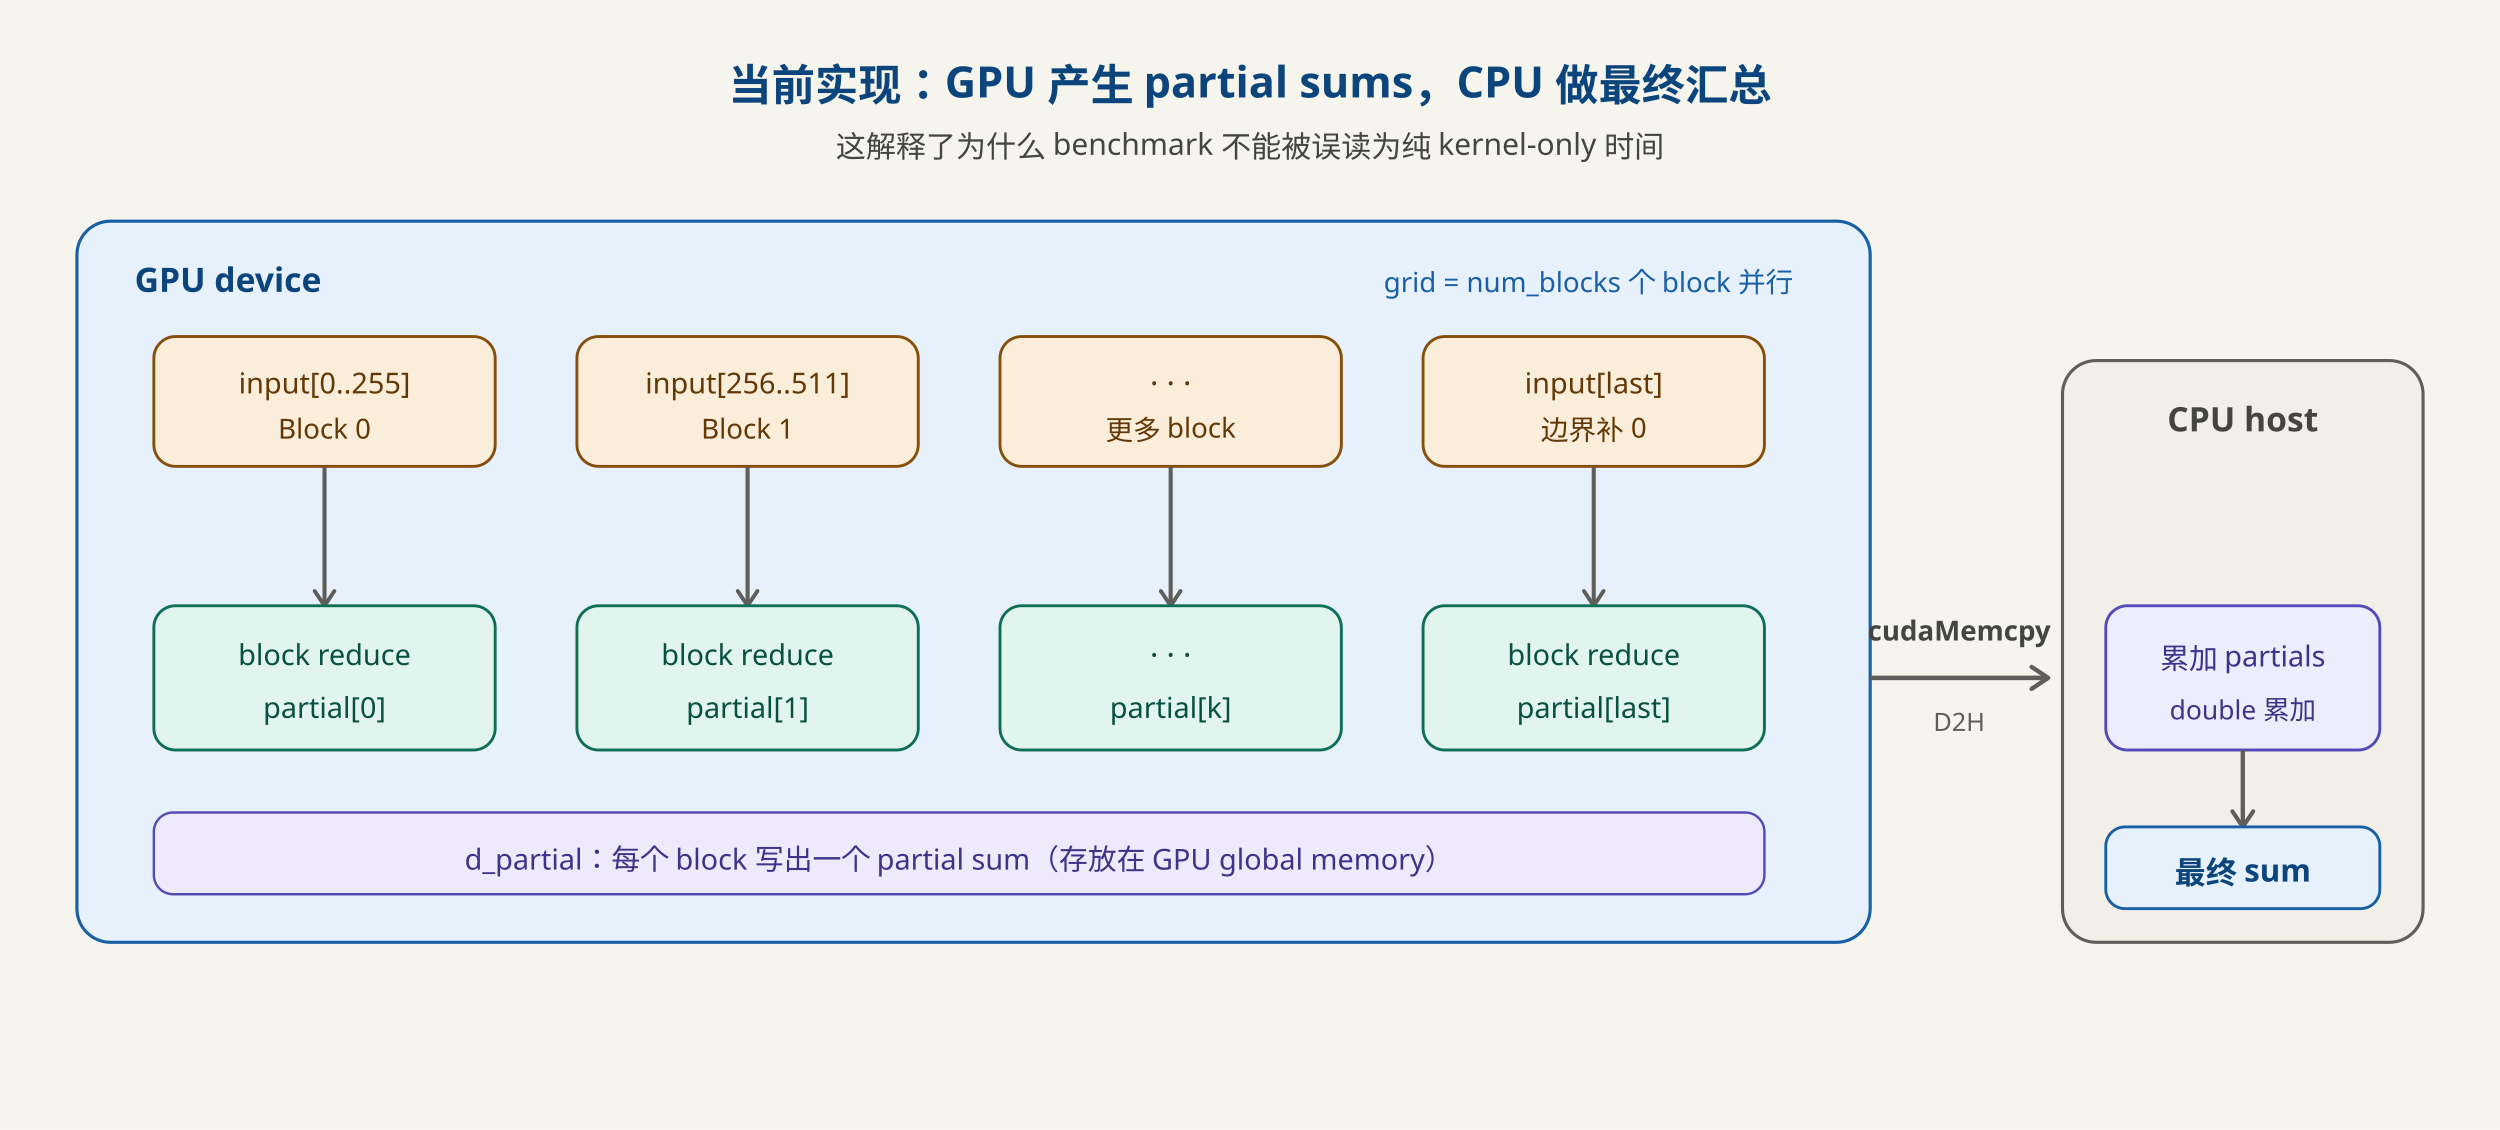
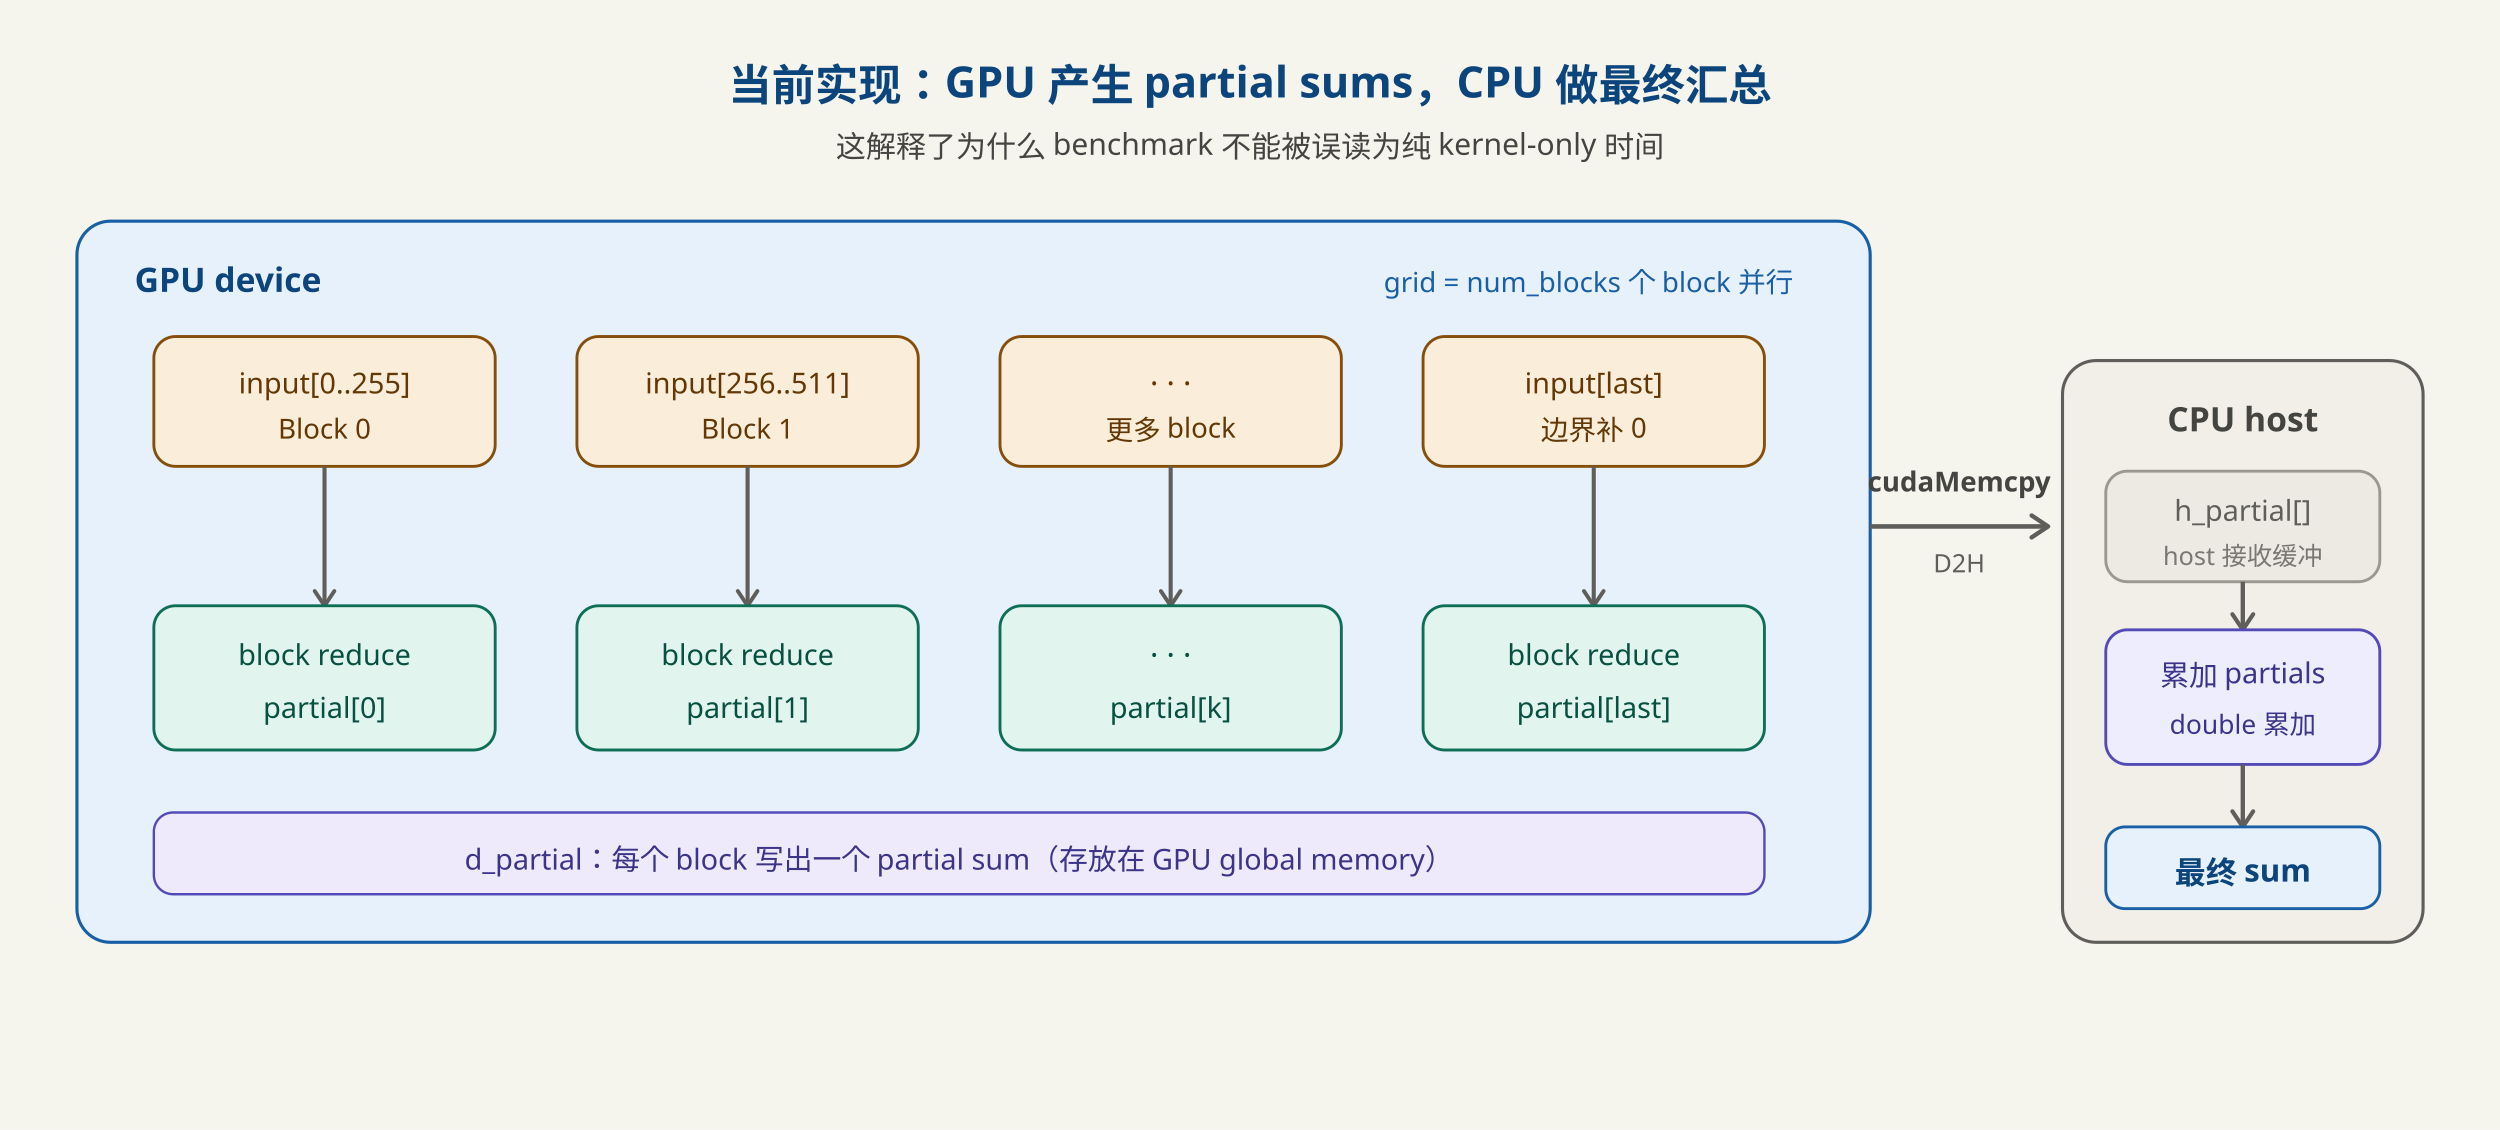
<svg xmlns="http://www.w3.org/2000/svg" viewBox="0 0 1040 470" role="img" aria-labelledby="title desc">
  <rect x="0" y="0" width="1040" height="470" fill="rgb(245, 244, 237)" />
  <defs>
    <marker id="arrow" viewBox="0 0 10 10" refX="8" refY="5" markerWidth="6" markerHeight="6" orient="auto-start-reverse">
      <path d="M2 1L8 5L2 9" fill="none" stroke="context-stroke" stroke-width="1.6" stroke-linecap="round" stroke-linejoin="round" />
    </marker>
  </defs>
  <text x="520" y="34" text-anchor="middle" dominant-baseline="central" font-family="system-ui,sans-serif" font-size="18" font-weight="600" fill="#0C447C">当前实现：GPU 产生 partial sums，CPU 做最终汇总</text>
  <text x="520" y="60" text-anchor="middle" dominant-baseline="central" font-family="system-ui,sans-serif" font-size="12.5" font-weight="400" fill="#444441">这解释了为什么 benchmark 不能被误读为纯 kernel-only 时间</text>
  <rect x="32" y="92" width="746" height="300" rx="14" fill="#E6F1FB" stroke="#185FA5" stroke-width="1.3" />
  <text x="56" y="116" text-anchor="start" dominant-baseline="central" font-family="system-ui,sans-serif" font-size="14" font-weight="600" fill="#0C447C">GPU device</text>
  <text x="746" y="116" text-anchor="end" dominant-baseline="central" font-family="system-ui,sans-serif" font-size="11.5" font-weight="400" fill="#185FA5">grid = num_blocks 个 block 并行</text>
  <rect x="64" y="140" width="142" height="54" rx="9" fill="#FAEEDA" stroke="#854F0B" stroke-width="1.2" />
  <text x="135" y="159" text-anchor="middle" dominant-baseline="central" font-family="system-ui,sans-serif" font-size="12" font-weight="500" fill="#633806">input[0..255]</text>
  <text x="135" y="178" text-anchor="middle" dominant-baseline="central" font-family="system-ui,sans-serif" font-size="11.5" font-weight="400" fill="#633806">Block 0</text>
  <rect x="240" y="140" width="142" height="54" rx="9" fill="#FAEEDA" stroke="#854F0B" stroke-width="1.2" />
  <text x="311" y="159" text-anchor="middle" dominant-baseline="central" font-family="system-ui,sans-serif" font-size="12" font-weight="500" fill="#633806">input[256..511]</text>
  <text x="311" y="178" text-anchor="middle" dominant-baseline="central" font-family="system-ui,sans-serif" font-size="11.5" font-weight="400" fill="#633806">Block 1</text>
  <rect x="416" y="140" width="142" height="54" rx="9" fill="#FAEEDA" stroke="#854F0B" stroke-width="1.2" />
  <text x="487" y="159" text-anchor="middle" dominant-baseline="central" font-family="system-ui,sans-serif" font-size="13" font-weight="500" fill="#633806">· · ·</text>
  <text x="487" y="178" text-anchor="middle" dominant-baseline="central" font-family="system-ui,sans-serif" font-size="11.5" font-weight="400" fill="#633806">更多 block</text>
  <rect x="592" y="140" width="142" height="54" rx="9" fill="#FAEEDA" stroke="#854F0B" stroke-width="1.2" />
  <text x="663" y="159" text-anchor="middle" dominant-baseline="central" font-family="system-ui,sans-serif" font-size="12" font-weight="500" fill="#633806">input[last]</text>
  <text x="663" y="178" text-anchor="middle" dominant-baseline="central" font-family="system-ui,sans-serif" font-size="11.5" font-weight="400" fill="#633806">边界补 0</text>
  <line x1="135" y1="194" x2="135" y2="252" stroke="#5F5E5A" stroke-width="1.7" marker-end="url(#arrow)" />
  <line x1="311" y1="194" x2="311" y2="252" stroke="#5F5E5A" stroke-width="1.7" marker-end="url(#arrow)" />
  <line x1="487" y1="194" x2="487" y2="252" stroke="#5F5E5A" stroke-width="1.7" marker-end="url(#arrow)" />
  <line x1="663" y1="194" x2="663" y2="252" stroke="#5F5E5A" stroke-width="1.7" marker-end="url(#arrow)" />
  <rect x="64" y="252" width="142" height="60" rx="9" fill="#E1F5EE" stroke="#0F6E56" stroke-width="1.2" />
  <text x="135" y="272" text-anchor="middle" dominant-baseline="central" font-family="system-ui,sans-serif" font-size="12" font-weight="500" fill="#085041">block reduce</text>
  <text x="135" y="294" text-anchor="middle" dominant-baseline="central" font-family="system-ui,sans-serif" font-size="12" font-weight="400" fill="#085041">partial[0]</text>
  <rect x="240" y="252" width="142" height="60" rx="9" fill="#E1F5EE" stroke="#0F6E56" stroke-width="1.2" />
  <text x="311" y="272" text-anchor="middle" dominant-baseline="central" font-family="system-ui,sans-serif" font-size="12" font-weight="500" fill="#085041">block reduce</text>
  <text x="311" y="294" text-anchor="middle" dominant-baseline="central" font-family="system-ui,sans-serif" font-size="12" font-weight="400" fill="#085041">partial[1]</text>
  <rect x="416" y="252" width="142" height="60" rx="9" fill="#E1F5EE" stroke="#0F6E56" stroke-width="1.2" />
  <text x="487" y="272" text-anchor="middle" dominant-baseline="central" font-family="system-ui,sans-serif" font-size="13" font-weight="500" fill="#085041">· · ·</text>
  <text x="487" y="294" text-anchor="middle" dominant-baseline="central" font-family="system-ui,sans-serif" font-size="12" font-weight="400" fill="#085041">partial[k]</text>
  <rect x="592" y="252" width="142" height="60" rx="9" fill="#E1F5EE" stroke="#0F6E56" stroke-width="1.2" />
  <text x="663" y="272" text-anchor="middle" dominant-baseline="central" font-family="system-ui,sans-serif" font-size="12" font-weight="500" fill="#085041">block reduce</text>
  <text x="663" y="294" text-anchor="middle" dominant-baseline="central" font-family="system-ui,sans-serif" font-size="12" font-weight="400" fill="#085041">partial[last]</text>
  <rect x="64" y="338" width="670" height="34" rx="8" fill="#EFEAFB" stroke="#534AB7" stroke-width="1" />
  <text x="399" y="356" text-anchor="middle" dominant-baseline="central" font-family="system-ui,sans-serif" font-size="12" font-weight="400" fill="#3C3489">d_partial：每个 block 写出一个 partial sum（存放在 GPU global memory）</text>
-   <line x1="778" y1="282" x2="852" y2="282" stroke="#5F5E5A" stroke-width="1.9" marker-end="url(#arrow)" />
-   <text x="815" y="262" text-anchor="middle" dominant-baseline="central" font-family="system-ui,sans-serif" font-size="11.5" font-weight="600" fill="#444441">cudaMemcpy</text>
-   <text x="815" y="300" text-anchor="middle" dominant-baseline="central" font-family="system-ui,sans-serif" font-size="10.5" font-weight="400" fill="#5F5E5A">D2H</text>
+   <line x1="778" y1="219" x2="852" y2="219" stroke="#5F5E5A" stroke-width="1.9" marker-end="url(#arrow)" />
+   <text x="815" y="200" text-anchor="middle" dominant-baseline="central" font-family="system-ui,sans-serif" font-size="11.5" font-weight="600" fill="#444441">cudaMemcpy</text>
+   <text x="815" y="234" text-anchor="middle" dominant-baseline="central" font-family="system-ui,sans-serif" font-size="10.5" font-weight="400" fill="#5F5E5A">D2H</text>
  <rect x="858" y="150" width="150" height="242" rx="14" fill="#F1EFE8" stroke="#5F5E5A" stroke-width="1.3" />
  <text x="933" y="174" text-anchor="middle" dominant-baseline="central" font-family="system-ui,sans-serif" font-size="14" font-weight="600" fill="#444441">CPU host</text>
-   <rect x="876" y="252" width="114" height="60" rx="9" fill="#EEEDFE" stroke="#534AB7" stroke-width="1.2" />
-   <text x="933" y="273" text-anchor="middle" dominant-baseline="central" font-family="system-ui,sans-serif" font-size="12" font-weight="500" fill="#3C3489">累加 partials</text>
-   <text x="933" y="294" text-anchor="middle" dominant-baseline="central" font-family="system-ui,sans-serif" font-size="11" font-weight="400" fill="#3C3489">double 累加</text>
-   <line x1="933" y1="312" x2="933" y2="344" stroke="#5F5E5A" stroke-width="1.8" marker-end="url(#arrow)" />
+   <rect x="876" y="196" width="114" height="46" rx="9" fill="#ECEAE3" stroke="#9A988F" stroke-width="1.2" />
+   <text x="933" y="212" text-anchor="middle" dominant-baseline="central" font-family="system-ui,sans-serif" font-size="12" font-weight="500" fill="#5F5E5A">h_partial[]</text>
+   <text x="933" y="230" text-anchor="middle" dominant-baseline="central" font-family="system-ui,sans-serif" font-size="10.5" font-weight="400" fill="#7A7872">host 接收缓冲</text>
+   <line x1="933" y1="242" x2="933" y2="262" stroke="#5F5E5A" stroke-width="1.8" marker-end="url(#arrow)" />
+   <rect x="876" y="262" width="114" height="56" rx="9" fill="#EEEDFE" stroke="#534AB7" stroke-width="1.2" />
+   <text x="933" y="280" text-anchor="middle" dominant-baseline="central" font-family="system-ui,sans-serif" font-size="12" font-weight="500" fill="#3C3489">累加 partials</text>
+   <text x="933" y="300" text-anchor="middle" dominant-baseline="central" font-family="system-ui,sans-serif" font-size="11" font-weight="400" fill="#3C3489">double 累加</text>
+   <line x1="933" y1="318" x2="933" y2="344" stroke="#5F5E5A" stroke-width="1.8" marker-end="url(#arrow)" />
  <rect x="876" y="344" width="114" height="34" rx="8" fill="#E6F1FB" stroke="#185FA5" stroke-width="1.2" />
  <text x="933" y="362" text-anchor="middle" dominant-baseline="central" font-family="system-ui,sans-serif" font-size="13" font-weight="600" fill="#0C447C">最终 sum</text>
</svg>
